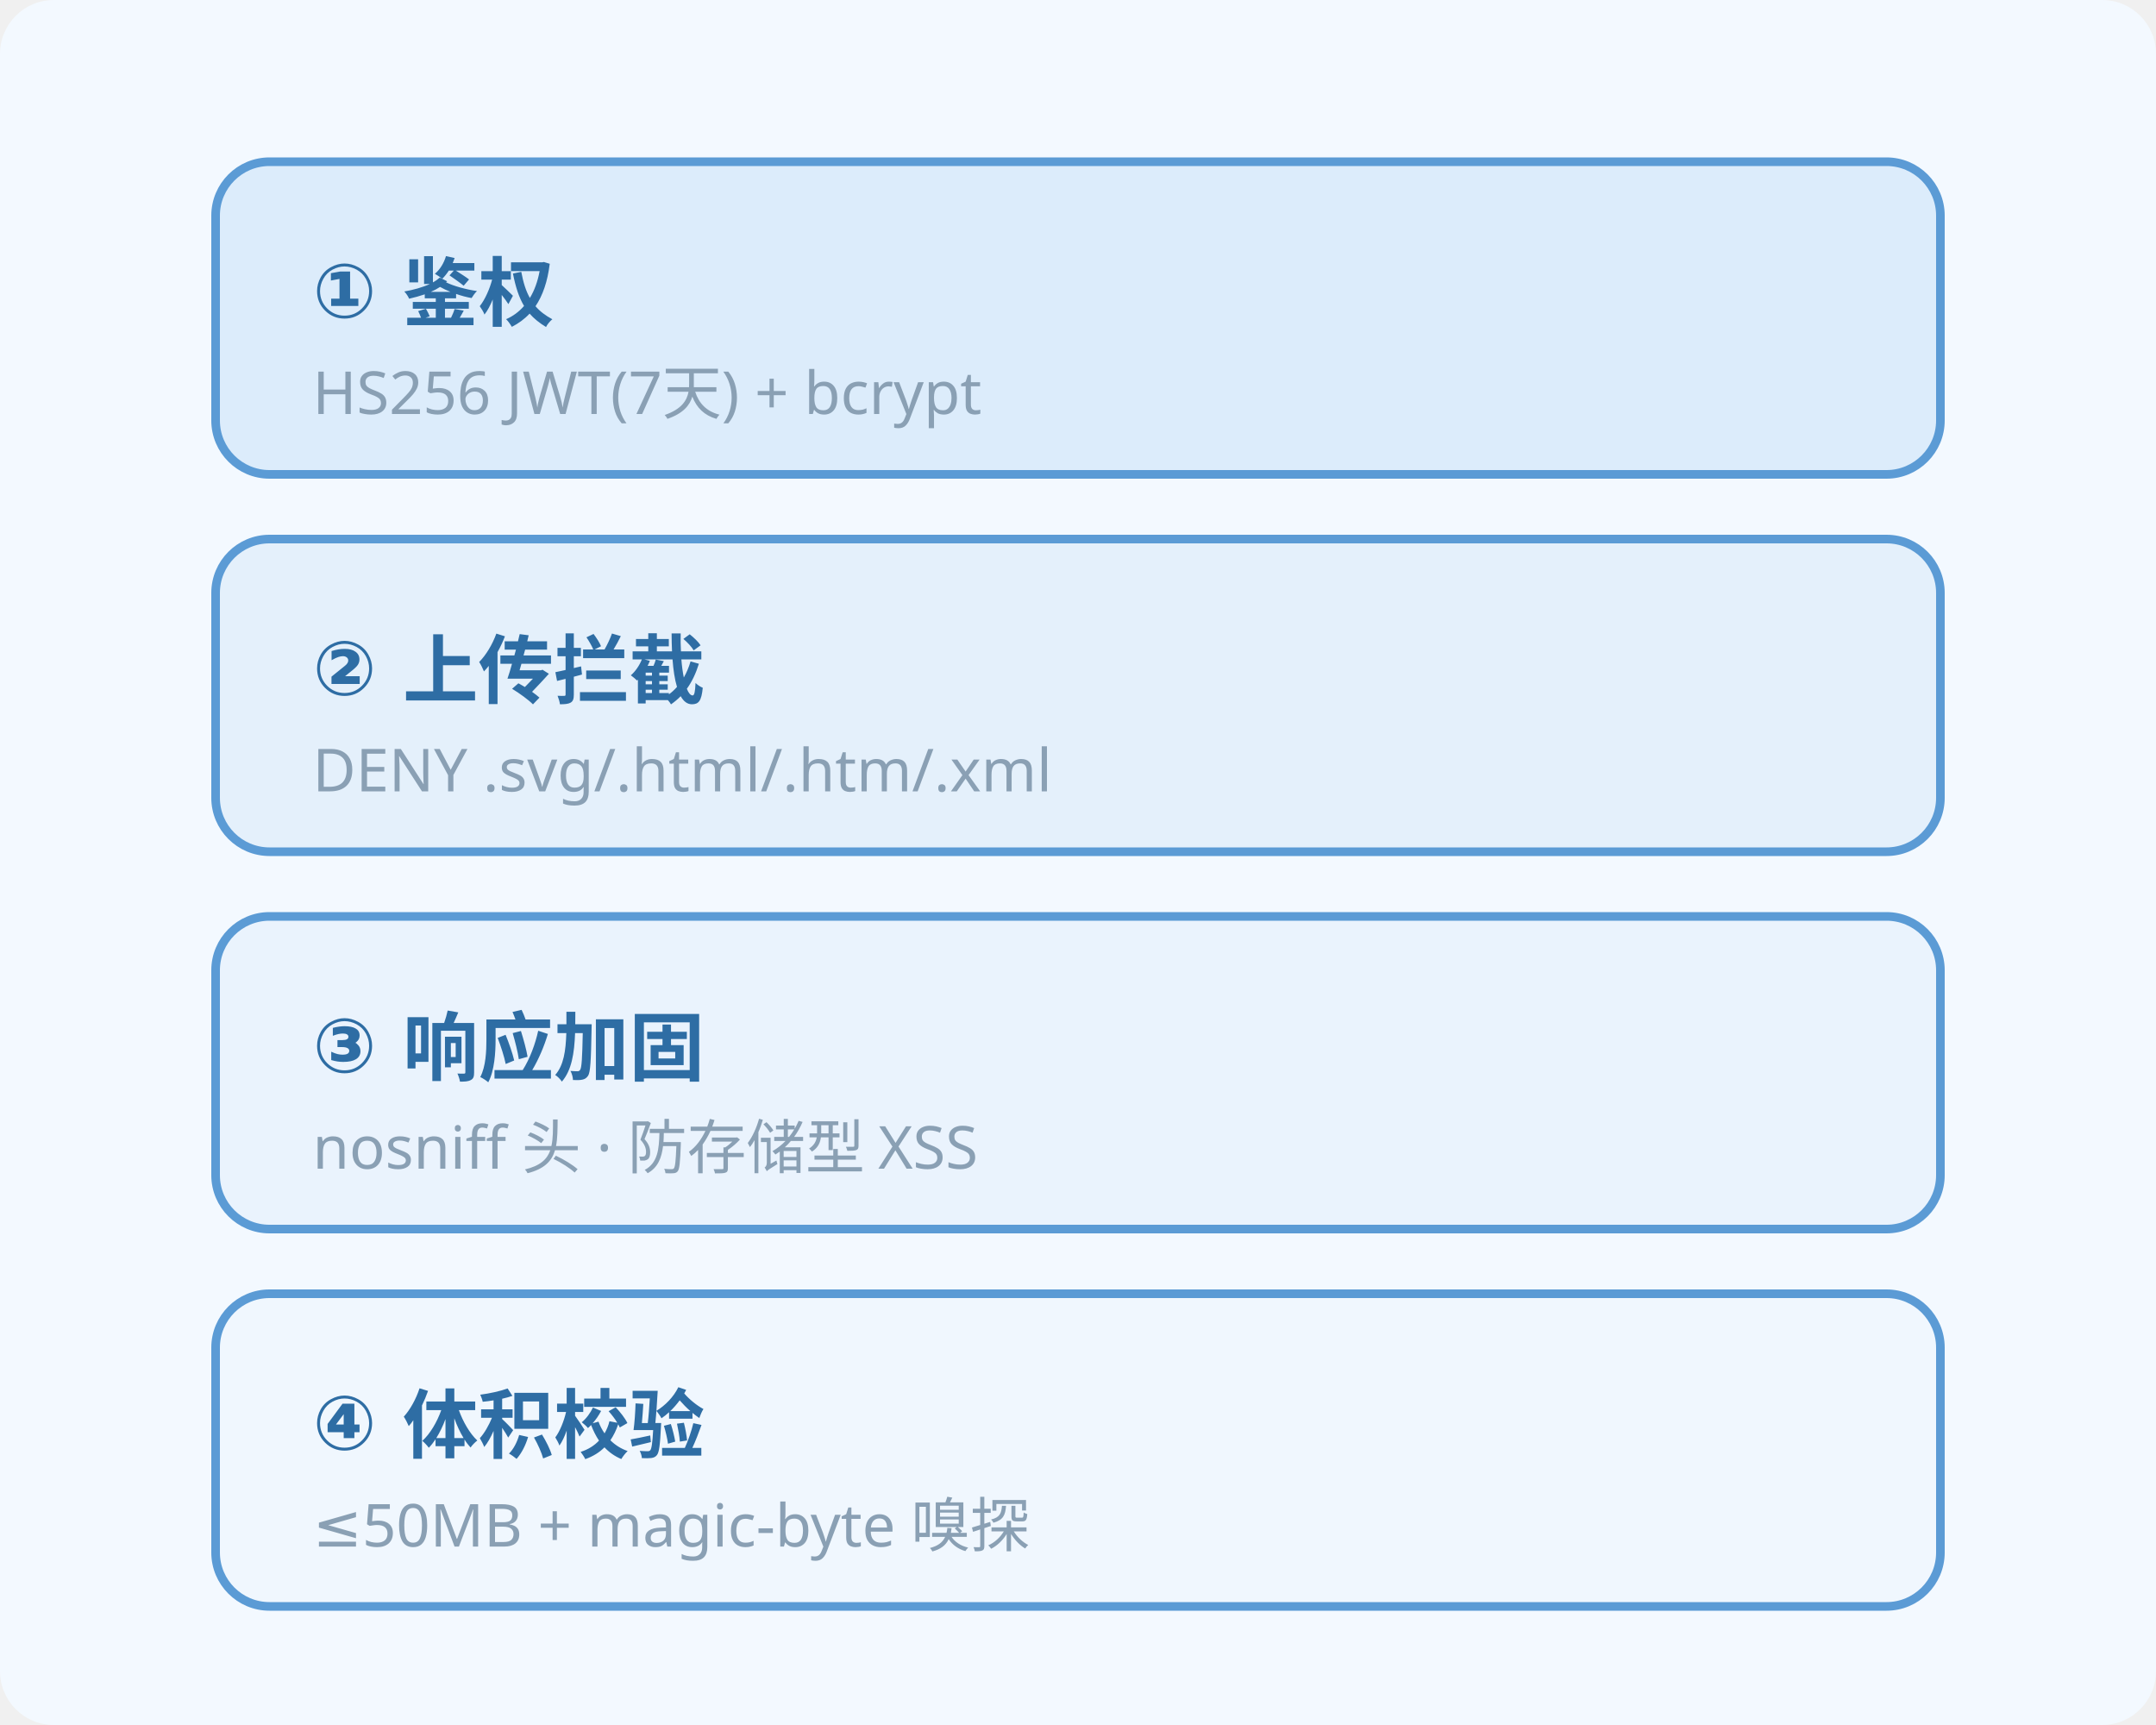
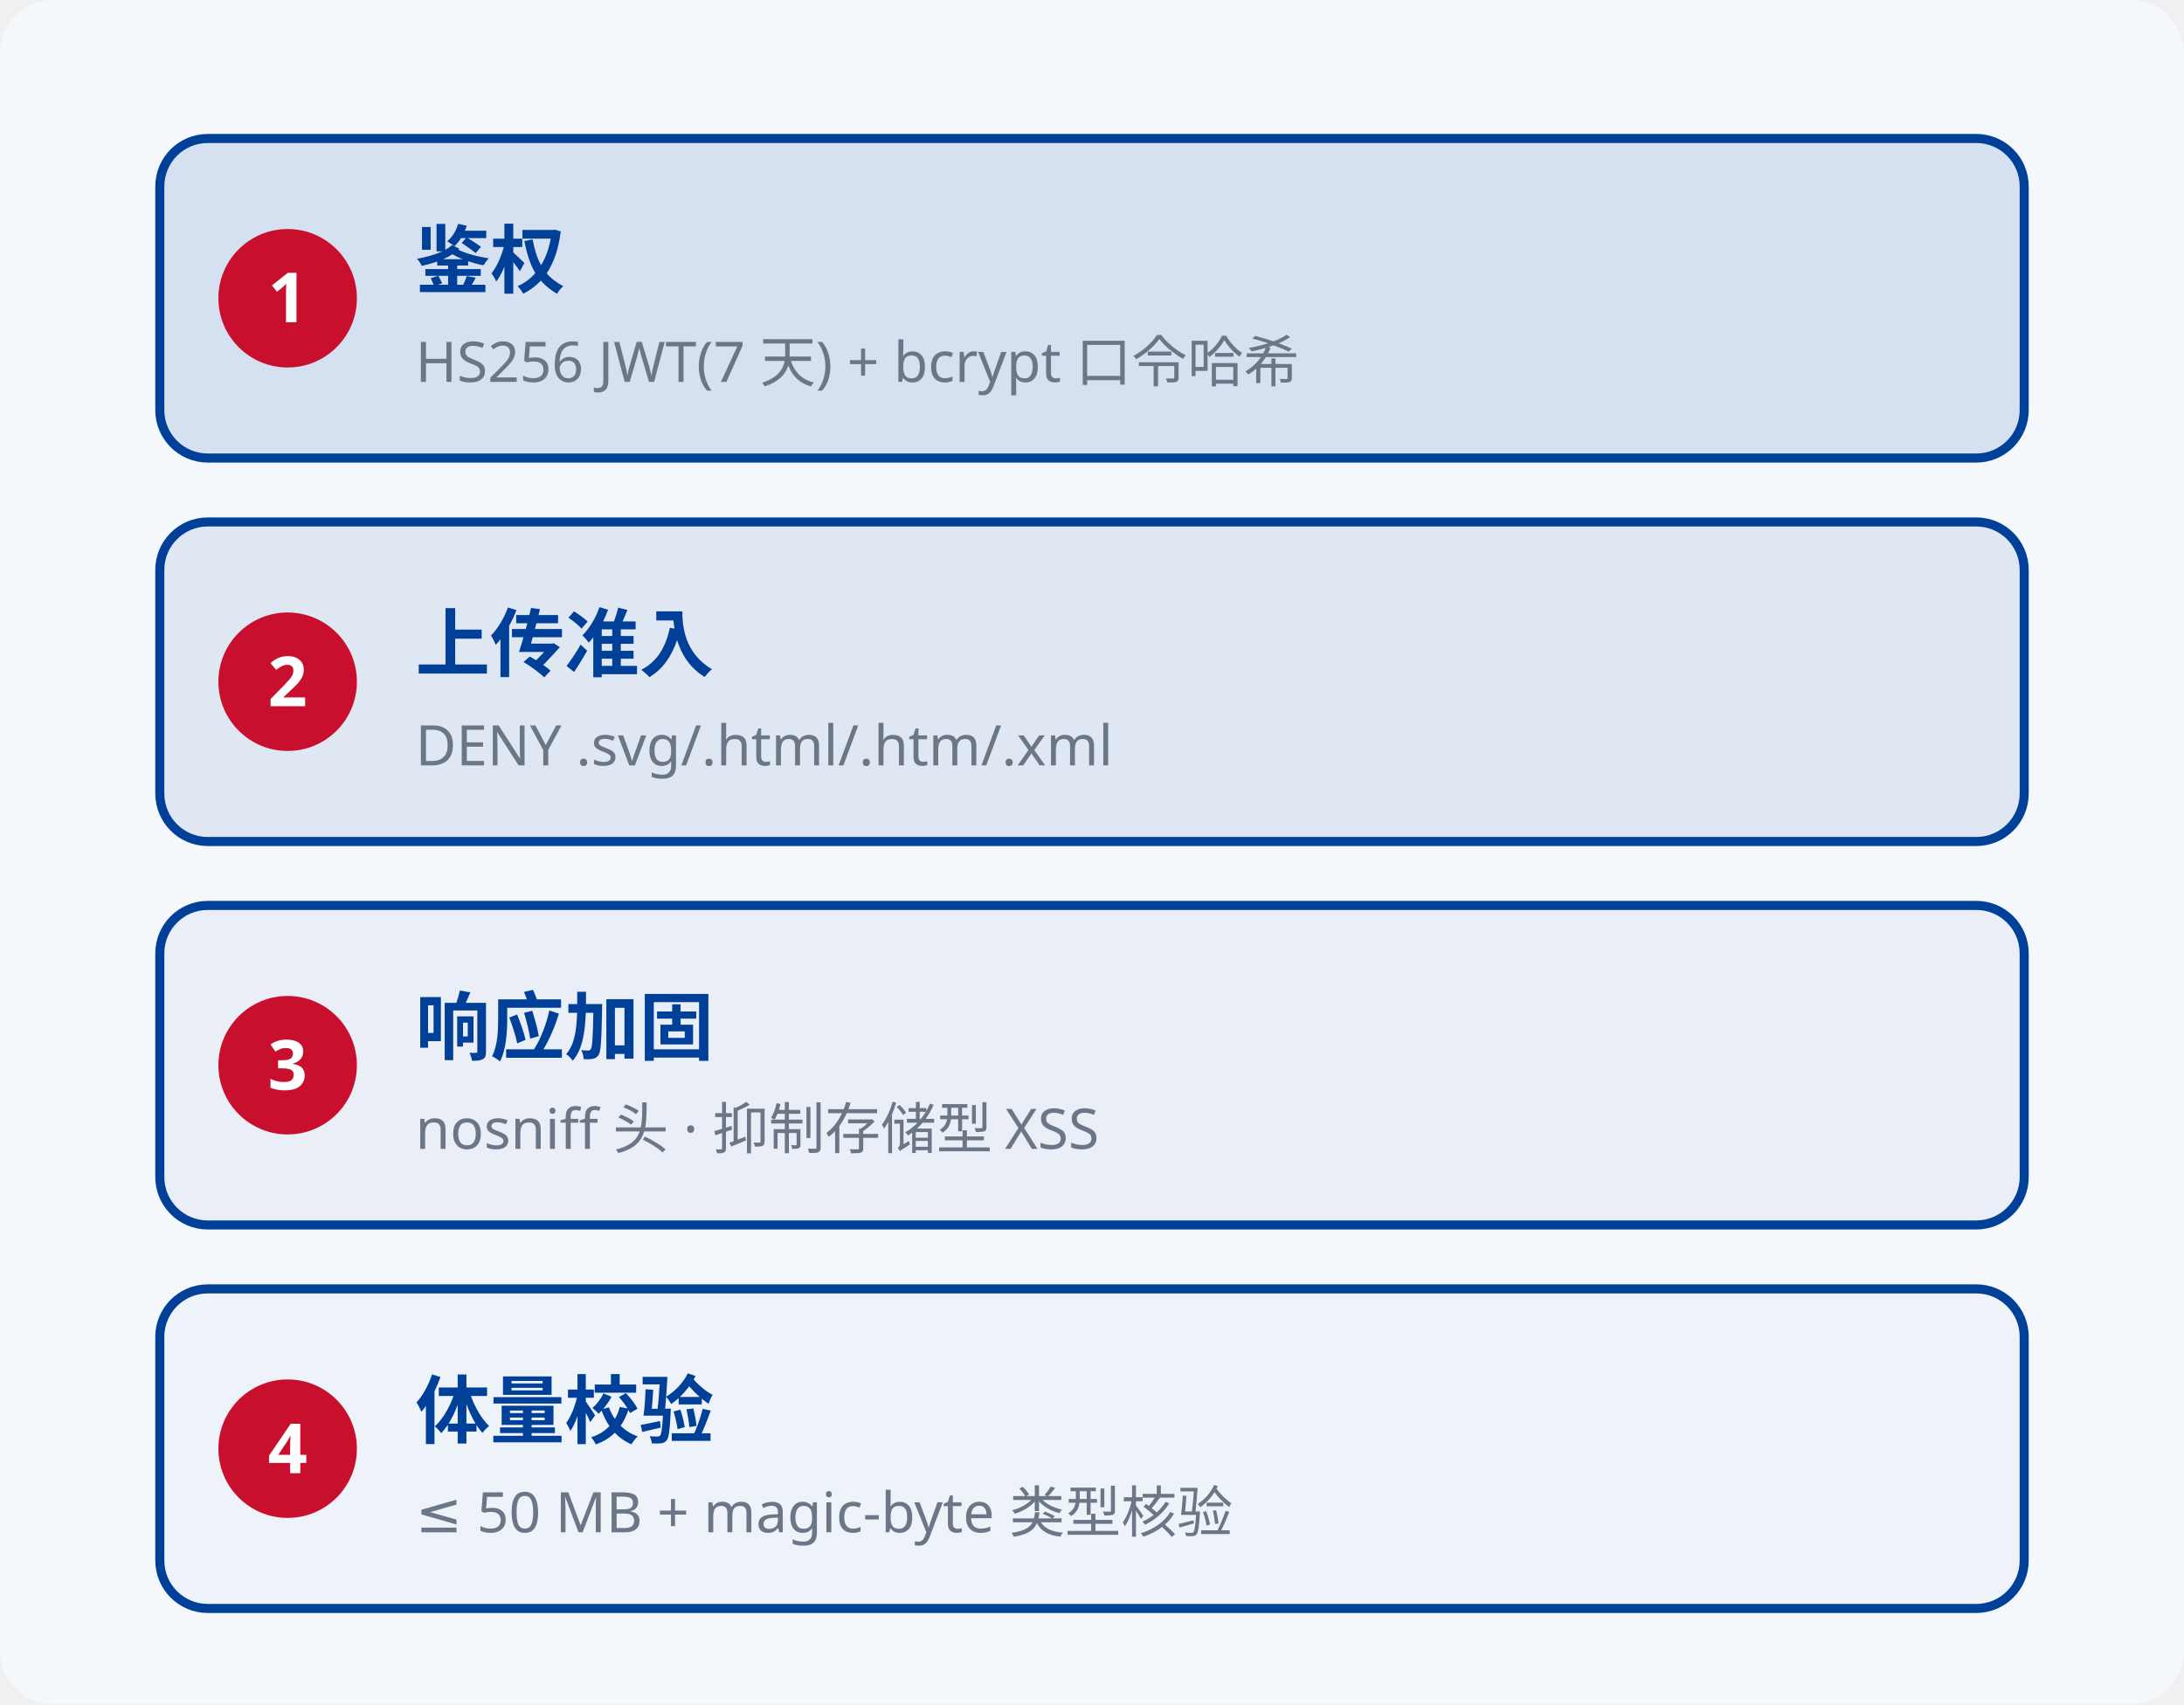
- <svg xmlns="http://www.w3.org/2000/svg" width="400" height="320" viewBox="0 0 400 320">
+ <svg xmlns="http://www.w3.org/2000/svg" width="410" height="320" viewBox="0 0 410 320">
  <defs>
-     <marker id="ah" markerWidth="9" markerHeight="9" refX="7" refY="3" orient="auto" markerUnits="strokeWidth">
-       <path d="M0,0 L7,3 L0,6 z" fill="#5b9bd5" />
+     <marker id="ah" markerWidth="9" markerHeight="9" refX="7.5" refY="3" orient="auto" markerUnits="strokeWidth">
+       <path d="M0,0 L7.5,3 L0,6 z" fill="#004098" />
+     </marker>
+     <marker id="ahr" markerWidth="9" markerHeight="9" refX="7.5" refY="3" orient="auto" markerUnits="strokeWidth">
+       <path d="M0,0 L7.5,3 L0,6 z" fill="#c8102e" />
    </marker>
  </defs>
-   <rect width="400" height="320" rx="10" fill="#f3f9ff" />
-   <rect x="40" y="30" width="320" height="58" rx="10" fill="#dcecfb" stroke="#5b9bd5" stroke-width="1.6" />
-   <text x="58" y="58.9" font-size="14" fill="#2e6da4" text-anchor="start" font-weight="700" font-family="WenQuanYi Zen Hei, Microsoft YaHei, SimSun, sans-serif">① 鉴权</text>
-   <text x="58" y="76.8" font-size="11" fill="#8aa0b4" text-anchor="start" font-weight="400" font-family="WenQuanYi Zen Hei, Microsoft YaHei, SimSun, sans-serif">HS256 JWT(7天) + bcrypt</text>
-   <rect x="40" y="100" width="320" height="58" rx="10" fill="#e4f0fb" stroke="#5b9bd5" stroke-width="1.6" />
-   <text x="58" y="128.9" font-size="14" fill="#2e6da4" text-anchor="start" font-weight="700" font-family="WenQuanYi Zen Hei, Microsoft YaHei, SimSun, sans-serif">② 上传拦截</text>
-   <text x="58" y="146.8" font-size="11" fill="#8aa0b4" text-anchor="start" font-weight="400" font-family="WenQuanYi Zen Hei, Microsoft YaHei, SimSun, sans-serif">DENY .svg/.html/.htm/.xml</text>
-   <rect x="40" y="170" width="320" height="58" rx="10" fill="#eaf3fd" stroke="#5b9bd5" stroke-width="1.6" />
-   <text x="58" y="198.9" font-size="14" fill="#2e6da4" text-anchor="start" font-weight="700" font-family="WenQuanYi Zen Hei, Microsoft YaHei, SimSun, sans-serif">③ 响应加固</text>
-   <text x="58" y="216.8" font-size="11" fill="#8aa0b4" text-anchor="start" font-weight="400" font-family="WenQuanYi Zen Hei, Microsoft YaHei, SimSun, sans-serif">nosniff 头 · 防存储型 XSS</text>
-   <rect x="40" y="240" width="320" height="58" rx="10" fill="#f0f7fe" stroke="#5b9bd5" stroke-width="1.6" />
-   <text x="58" y="268.9" font-size="14" fill="#2e6da4" text-anchor="start" font-weight="700" font-family="WenQuanYi Zen Hei, Microsoft YaHei, SimSun, sans-serif">④ 体积校验</text>
-   <text x="58" y="286.9" font-size="11" fill="#8aa0b4" text-anchor="start" font-weight="400" font-family="WenQuanYi Zen Hei, Microsoft YaHei, SimSun, sans-serif">≤50MB + magic-byte 嗅探</text>
+   <rect width="410" height="320" rx="10" fill="#f4f7fc" />
+   <rect x="30.0" y="26.0" width="350.0" height="60.0" rx="9" fill="#d5e0f1" stroke="#004098" stroke-width="1.7" />
+   <circle cx="54" cy="56" r="13" fill="#c8102e" />
+   <text x="54.0" y="60.5" font-size="13" fill="#ffffff" text-anchor="middle" font-weight="700" font-family="WenQuanYi Zen Hei, Microsoft YaHei, SimSun, sans-serif">1</text>
+   <text x="78.0" y="53.9" font-size="14" fill="#004098" text-anchor="start" font-weight="700" font-family="WenQuanYi Zen Hei, Microsoft YaHei, SimSun, sans-serif">鉴权</text>
+   <text x="78.0" y="71.7" font-size="10.5" fill="#6b7686" text-anchor="start" font-weight="400" font-family="WenQuanYi Zen Hei, Microsoft YaHei, SimSun, sans-serif">HS256 JWT(7 天) + bcrypt 口令哈希</text>
+   <rect x="30.0" y="98.0" width="350.0" height="60.0" rx="9" fill="#dfe7f3" stroke="#004098" stroke-width="1.7" />
+   <circle cx="54" cy="128" r="13" fill="#c8102e" />
+   <text x="54.0" y="132.6" font-size="13" fill="#ffffff" text-anchor="middle" font-weight="700" font-family="WenQuanYi Zen Hei, Microsoft YaHei, SimSun, sans-serif">2</text>
+   <text x="78.0" y="125.9" font-size="14" fill="#004098" text-anchor="start" font-weight="700" font-family="WenQuanYi Zen Hei, Microsoft YaHei, SimSun, sans-serif">上传准入</text>
+   <text x="78.0" y="143.7" font-size="10.5" fill="#6b7686" text-anchor="start" font-weight="400" font-family="WenQuanYi Zen Hei, Microsoft YaHei, SimSun, sans-serif">DENY .svg/.html/.htm/.xml</text>
+   <rect x="30.0" y="170.0" width="350.0" height="60.0" rx="9" fill="#e9eef7" stroke="#004098" stroke-width="1.7" />
+   <circle cx="54" cy="200" r="13" fill="#c8102e" />
+   <text x="54.0" y="204.6" font-size="13" fill="#ffffff" text-anchor="middle" font-weight="700" font-family="WenQuanYi Zen Hei, Microsoft YaHei, SimSun, sans-serif">3</text>
+   <text x="78.0" y="197.9" font-size="14" fill="#004098" text-anchor="start" font-weight="700" font-family="WenQuanYi Zen Hei, Microsoft YaHei, SimSun, sans-serif">响应加固</text>
+   <text x="78.0" y="215.7" font-size="10.5" fill="#6b7686" text-anchor="start" font-weight="400" font-family="WenQuanYi Zen Hei, Microsoft YaHei, SimSun, sans-serif">nosniff 头 · 抑制存储型 XSS</text>
+   <rect x="30.0" y="242.0" width="350.0" height="60.0" rx="9" fill="#eef2f9" stroke="#004098" stroke-width="1.7" />
+   <circle cx="54" cy="272" r="13" fill="#c8102e" />
+   <text x="54.0" y="276.6" font-size="13" fill="#ffffff" text-anchor="middle" font-weight="700" font-family="WenQuanYi Zen Hei, Microsoft YaHei, SimSun, sans-serif">4</text>
+   <text x="78.0" y="269.9" font-size="14" fill="#004098" text-anchor="start" font-weight="700" font-family="WenQuanYi Zen Hei, Microsoft YaHei, SimSun, sans-serif">体量校验</text>
+   <text x="78.0" y="287.7" font-size="10.5" fill="#6b7686" text-anchor="start" font-weight="400" font-family="WenQuanYi Zen Hei, Microsoft YaHei, SimSun, sans-serif">≤ 50 MB + magic-byte 类型核验</text>
</svg>
